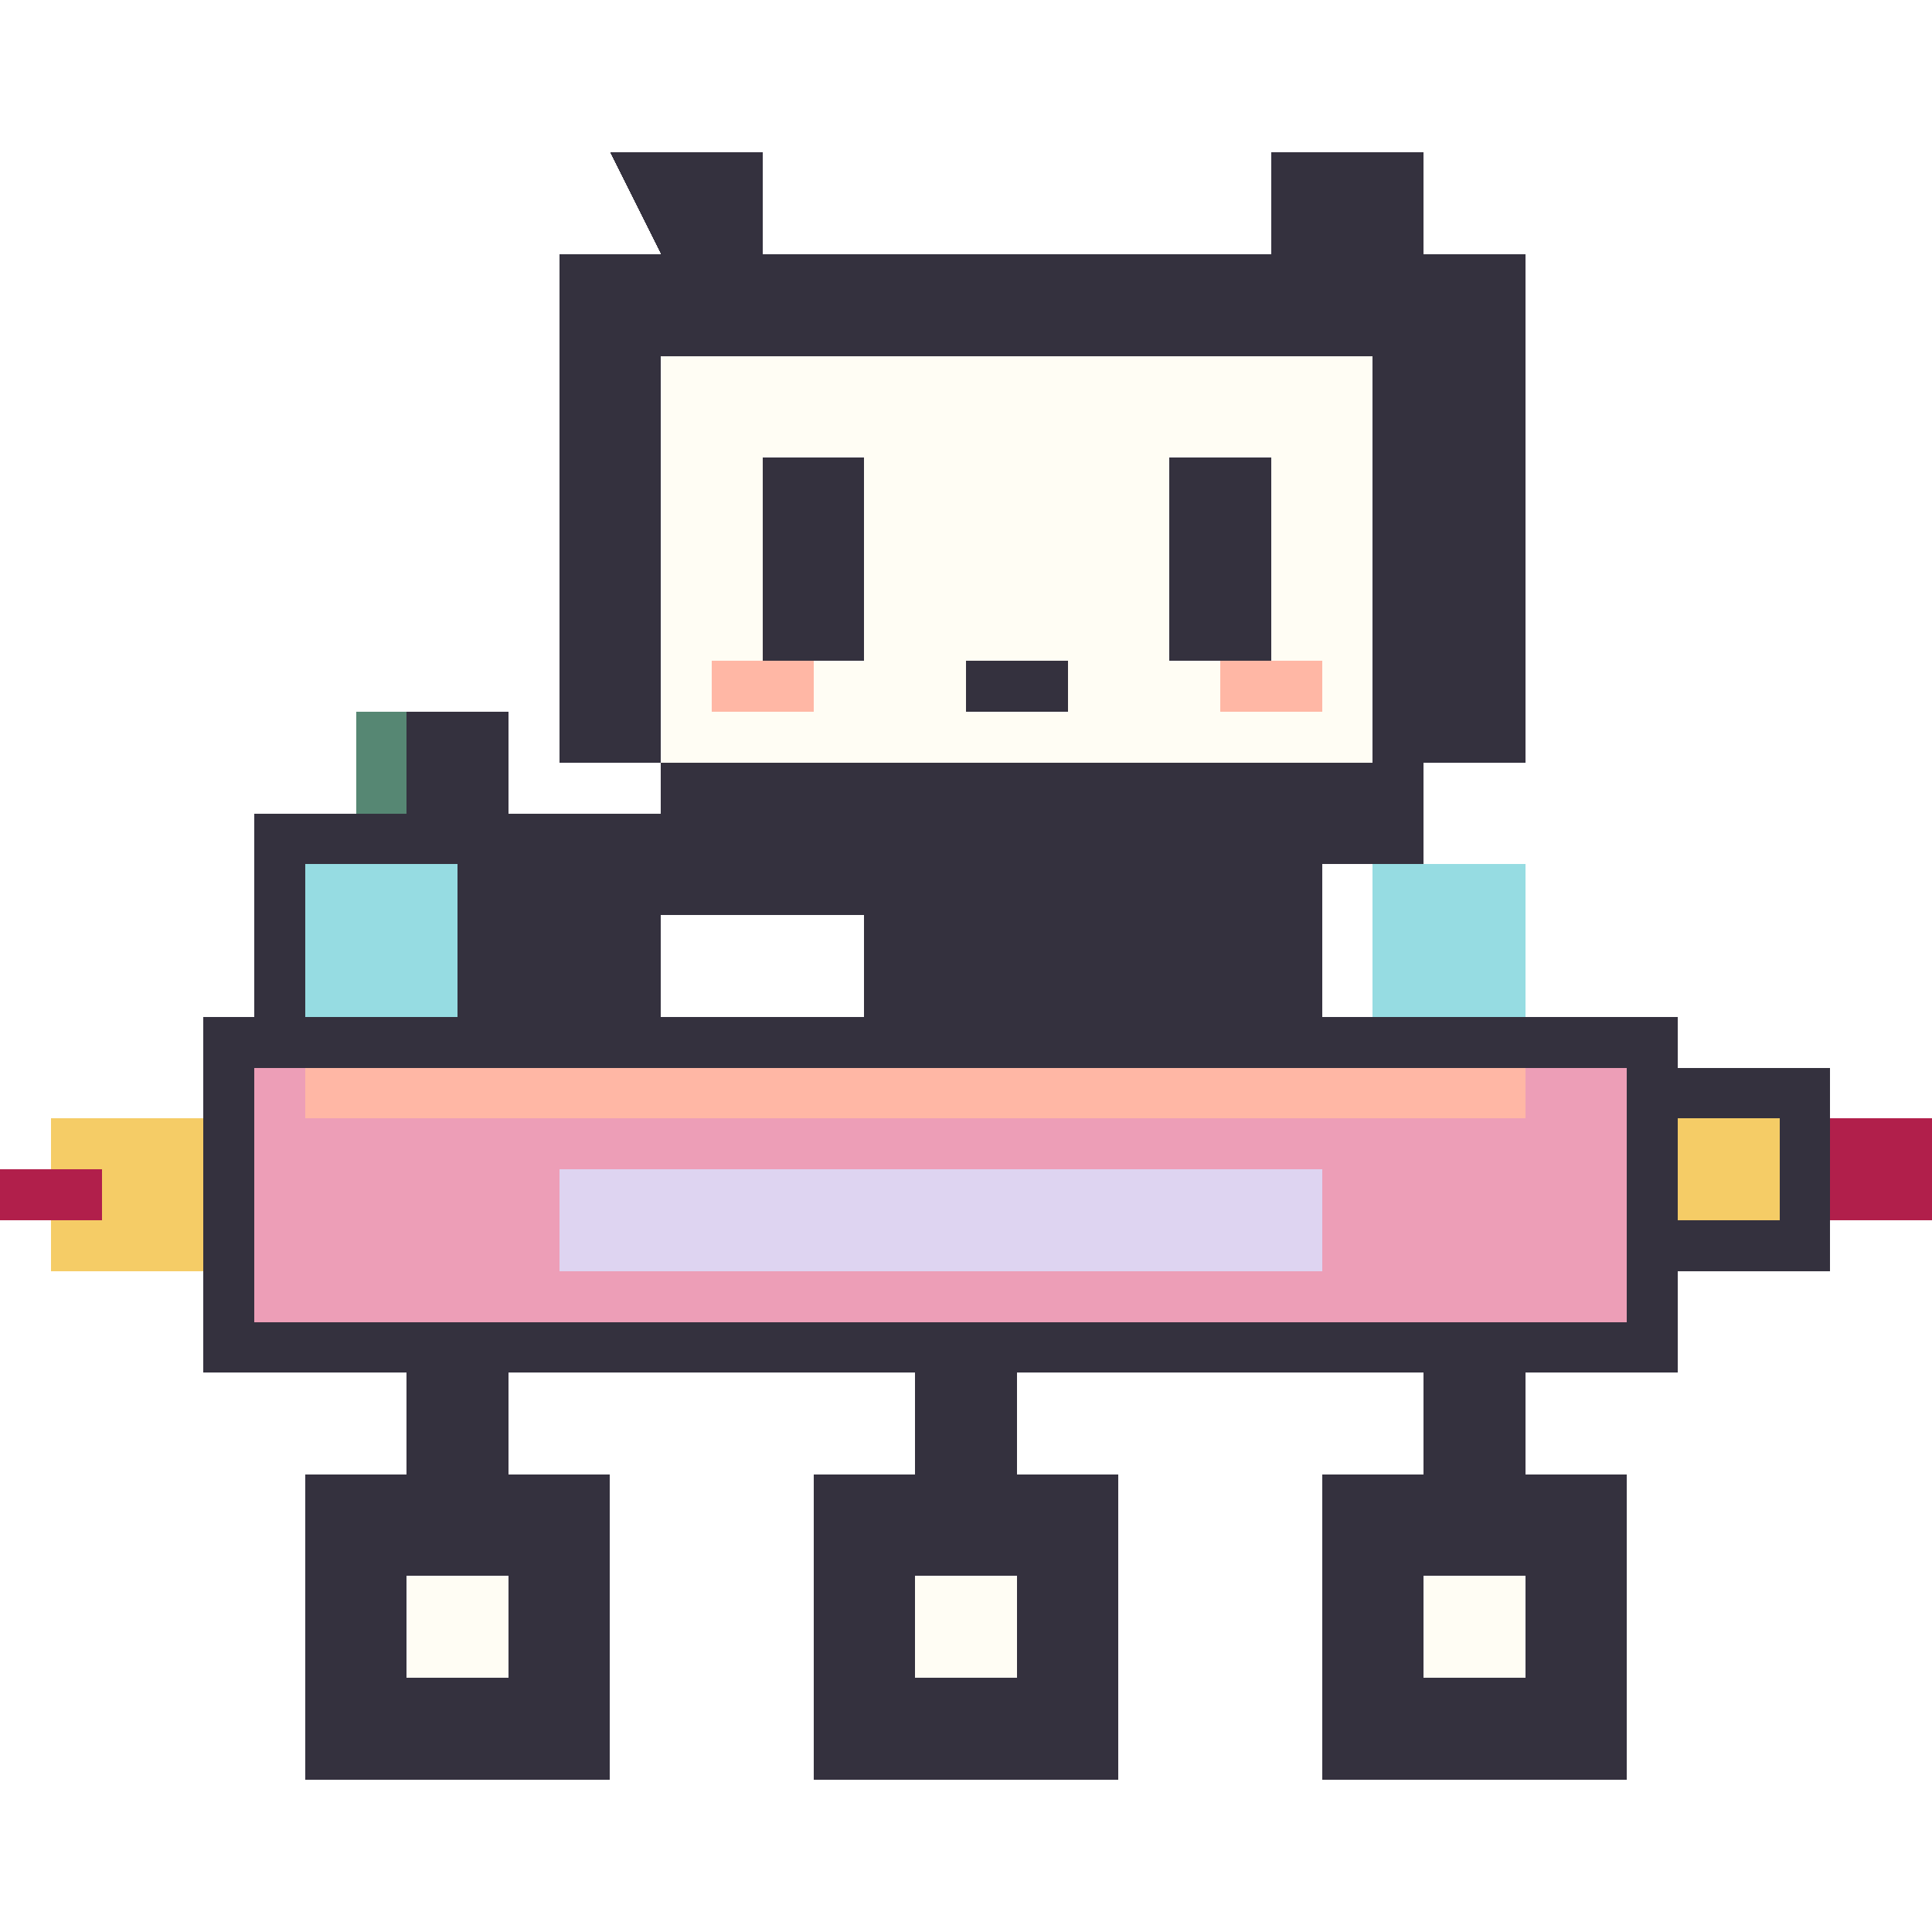
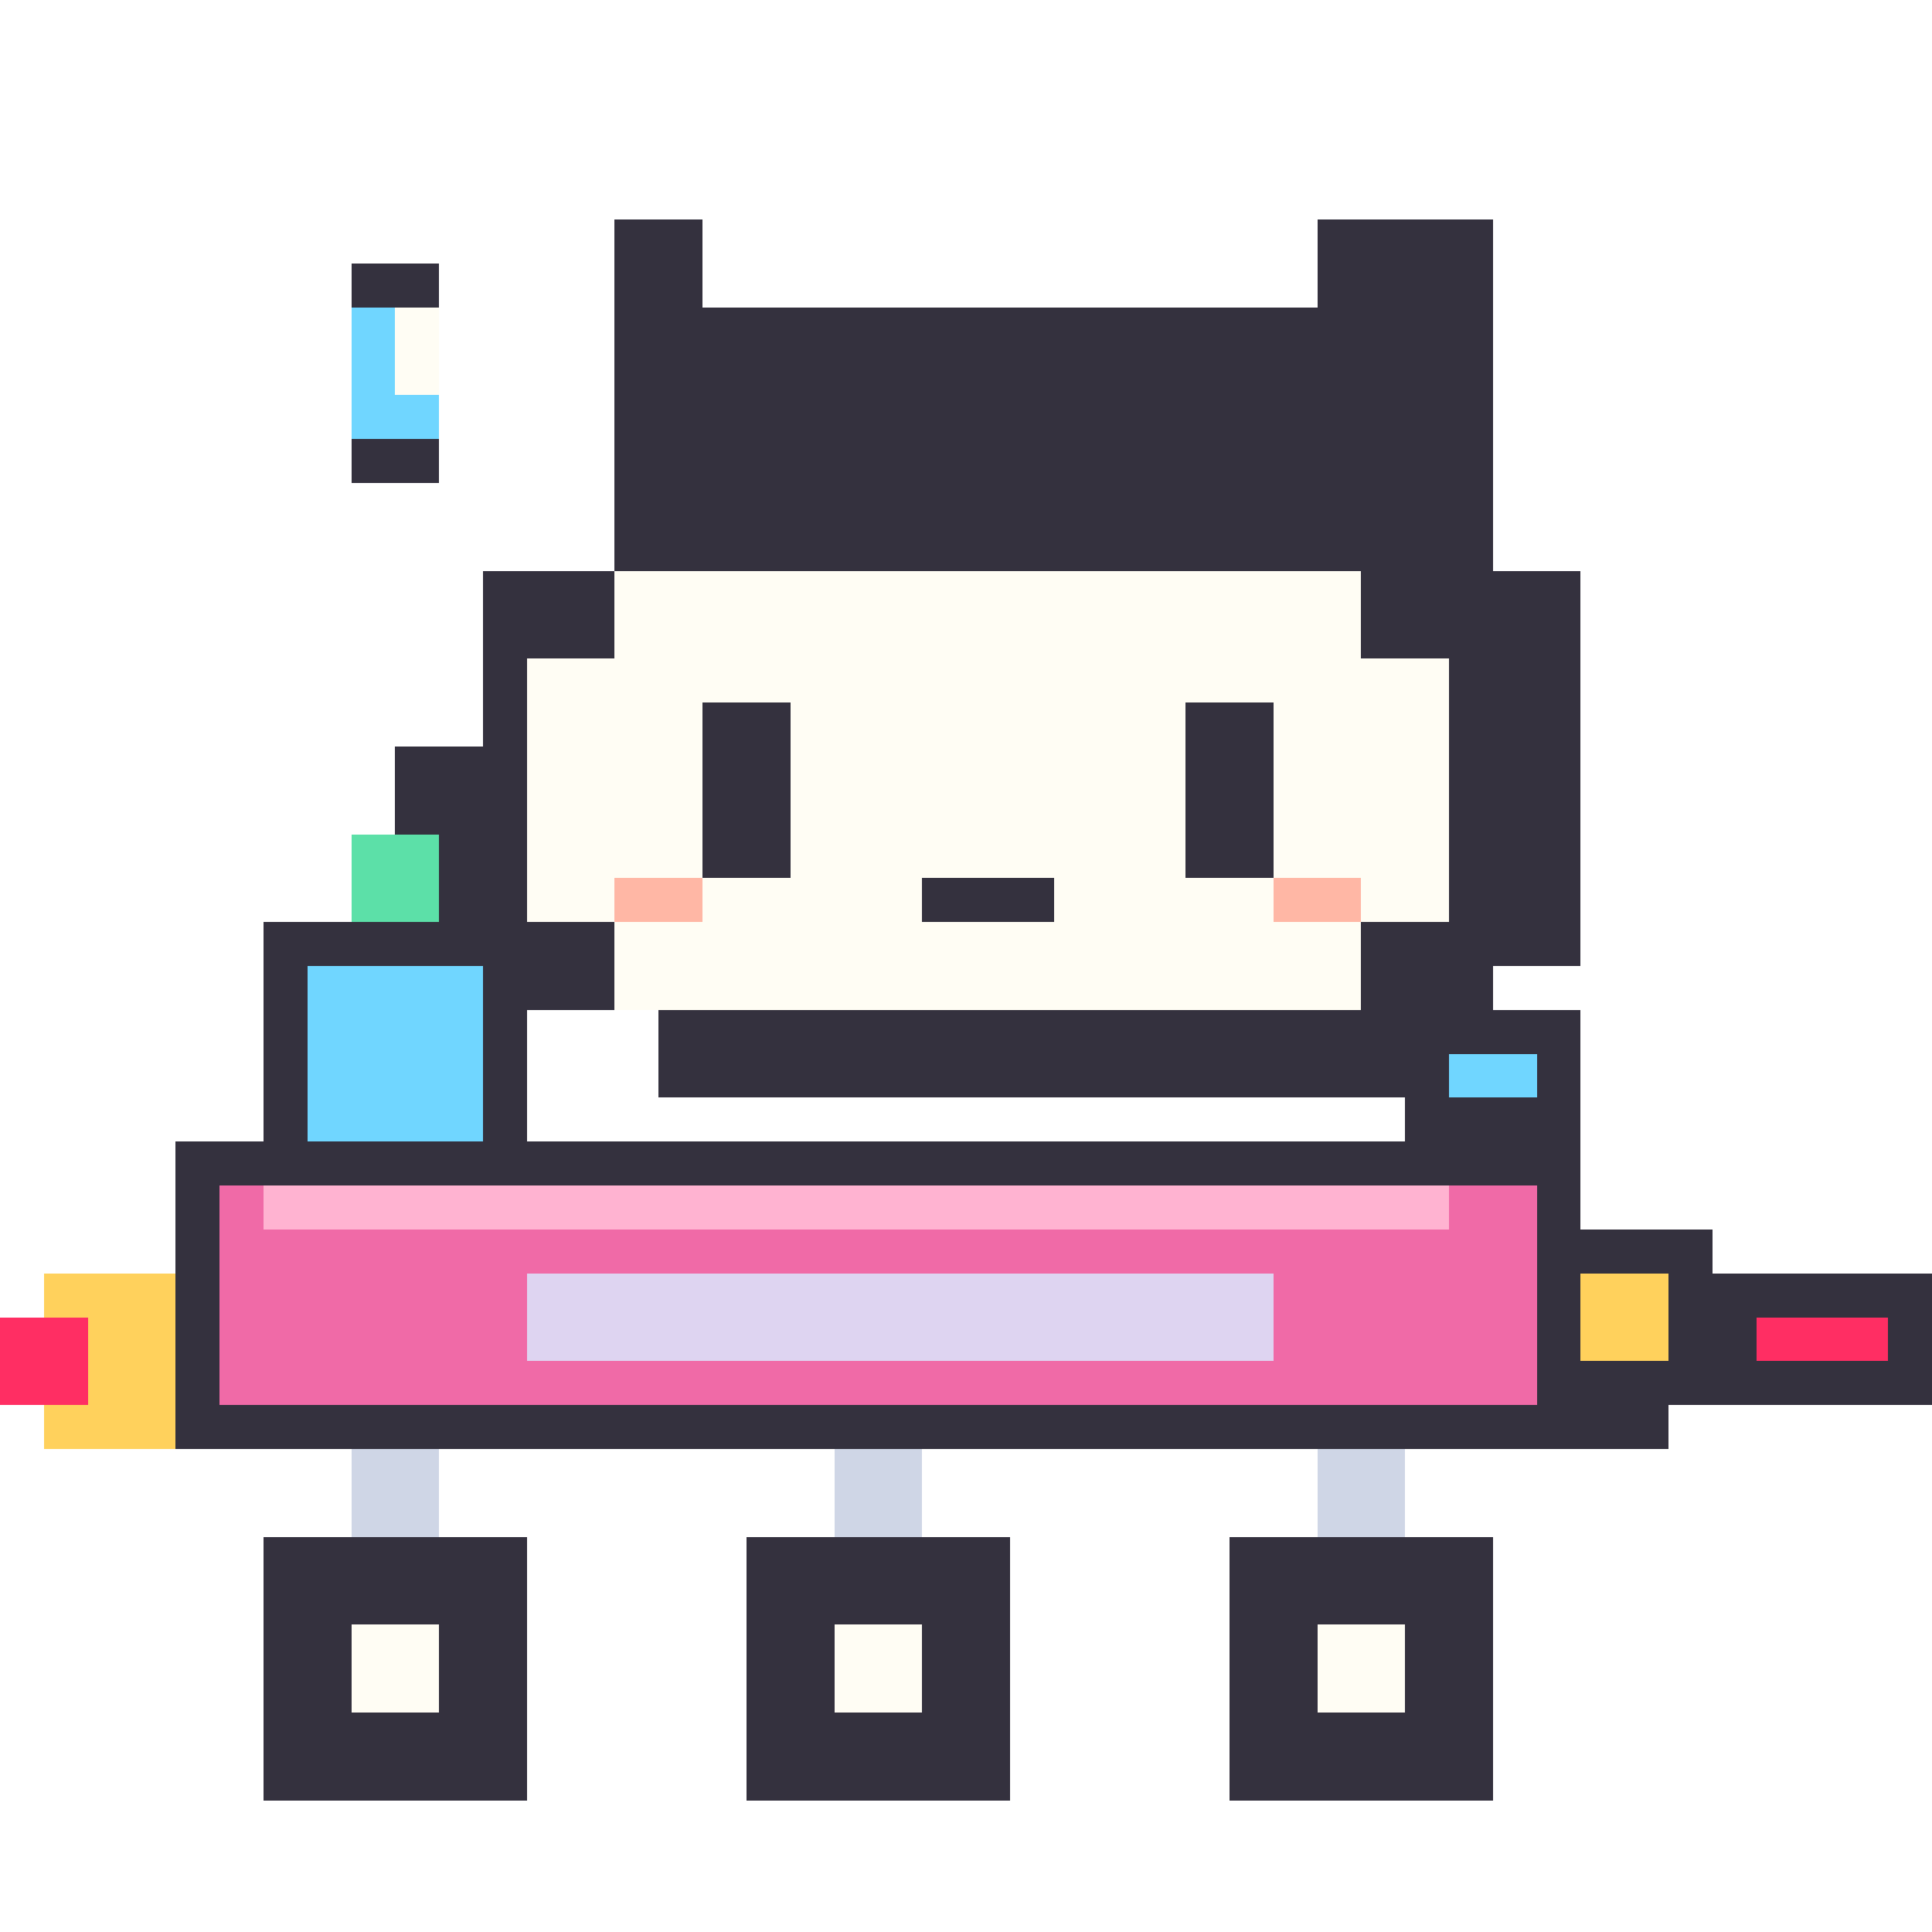
- <svg xmlns="http://www.w3.org/2000/svg" viewBox="0 0 38 38" shape-rendering="crispEdges">
-   <path d="M12 3h3v2h10V3h3v2h2v10h-2v2h-2v3h-9v-2h-4v2H9v-2H7v-4h3v2h3v-1h-2V5h2z" fill="#34313e" />
-   <path d="M13 7h14v8H13z" fill="#fffdf4" />
-   <path d="M15 9h2v4h-2zM23 9h2v4h-2zM19 13h2v1h-2z" fill="#34313e" />
-   <path d="M14 13h2v1h-2zM24 13h2v1h-2z" fill="#ffb7a5" />
-   <path d="M27 17h3v3h-3z" fill="#96dce2" />
-   <path d="M5 16h5v5H5z" fill="#34313e" />
-   <path d="M6 17h3v3H6z" fill="#96dce2" />
-   <path d="M7 14h1v2H7z" fill="#568773" />
-   <path d="M1 22h3v3H1z" fill="#f5cc66" />
-   <path d="M0 23h2v1H0z" fill="#b11f4b" />
-   <path d="M4 20h29v7H4z" fill="#34313e" />
-   <path d="M5 21h27v5H5z" fill="#ed9eb7" />
-   <path d="M6 21h24v1H6z" fill="#ffb7a5" />
-   <path d="M11 23h15v2H11z" fill="#ded4f1" />
-   <path d="M33 21h3v4h-3z" fill="#34313e" />
-   <path d="M33 22h2v2h-2z" fill="#f5cc66" />
-   <path d="M36 22h2v2h-2z" fill="#b11f4b" />
-   <path d="M8 27h2v2H8zM18 27h2v2h-2zM28 27h2v2h-2z" fill="#34313e" />
-   <path d="M6 29h6v6H6zM16 29h6v6h-6zM26 29h6v6h-6z" fill="#34313e" />
-   <path d="M8 31h2v2H8zM18 31h2v2h-2zM28 31h2v2h-2z" fill="#fffdf4" />
+ <svg xmlns="http://www.w3.org/2000/svg" viewBox="-6 -4 44 44" shape-rendering="crispEdges">
+   <path d="M2 2h2v5H2z" fill="#34313e" />
+   <path d="M2 3h2v3H2z" fill="#70d6ff" />
+   <path d="M3 3h1v2H3z" fill="#fffdf4" />
+   <path d="M33 25h5v3h-5z" fill="#34313e" />
+   <path d="M34 26h3v1h-3z" fill="#ff2e63" />
+   <path d="M6 1h4v2h14V1h4v8h2v9h-2v3H9v-2H6v-2H3v-4h3v2h4v-1H5V9h3V1z" fill="#34313e" />
+   <path d="M8 9h17v2h2v6h-2v2H8v-2H6v-6h2z" fill="#fffdf4" />
+   <path d="M10 12h2v4h-2zM21 12h2v4h-2zM15 16h3v1h-3z" fill="#34313e" />
+   <path d="M8 16h2v1H8zM23 16h2v1h-2z" fill="#ffb7a5" />
+   <path d="M26 19h4v3h-4z" fill="#34313e" />
+   <path d="M27 20h2v1h-2z" fill="#70d6ff" />
+   <path d="M0 17h6v6H0z" fill="#34313e" />
+   <path d="M1 18h4v4H1z" fill="#70d6ff" />
+   <path d="M2 15h2v2H2z" fill="#5ce0a8" />
+   <path d="M-5 25h4v4h-4z" fill="#ffd15c" />
+   <path d="M-6 26h2v2h-2z" fill="#ff2e63" />
+   <path d="M-2 22h32v2h2v5H-2z" fill="#34313e" />
+   <path d="M-1 23h30v5H-1z" fill="#f06aa7" />
+   <path d="M0 23h27v1H0z" fill="#ffb3d1" />
+   <path d="M6 25h17v2H6z" fill="#ded4f1" />
+   <path d="M30 24h3v4h-3z" fill="#34313e" />
+   <path d="M30 25h2v2h-2z" fill="#ffd15c" />
+   <path d="M2 29h2v2H2zM13 29h2v2h-2zM24 29h2v2h-2z" fill="#cfd6e6" />
+   <path d="M0 31h6v6H0zM11 31h6v6h-6zM22 31h6v6h-6z" fill="#34313e" />
+   <path d="M2 33h2v2H2zM13 33h2v2h-2zM24 33h2v2h-2z" fill="#fffdf4" />
</svg>
